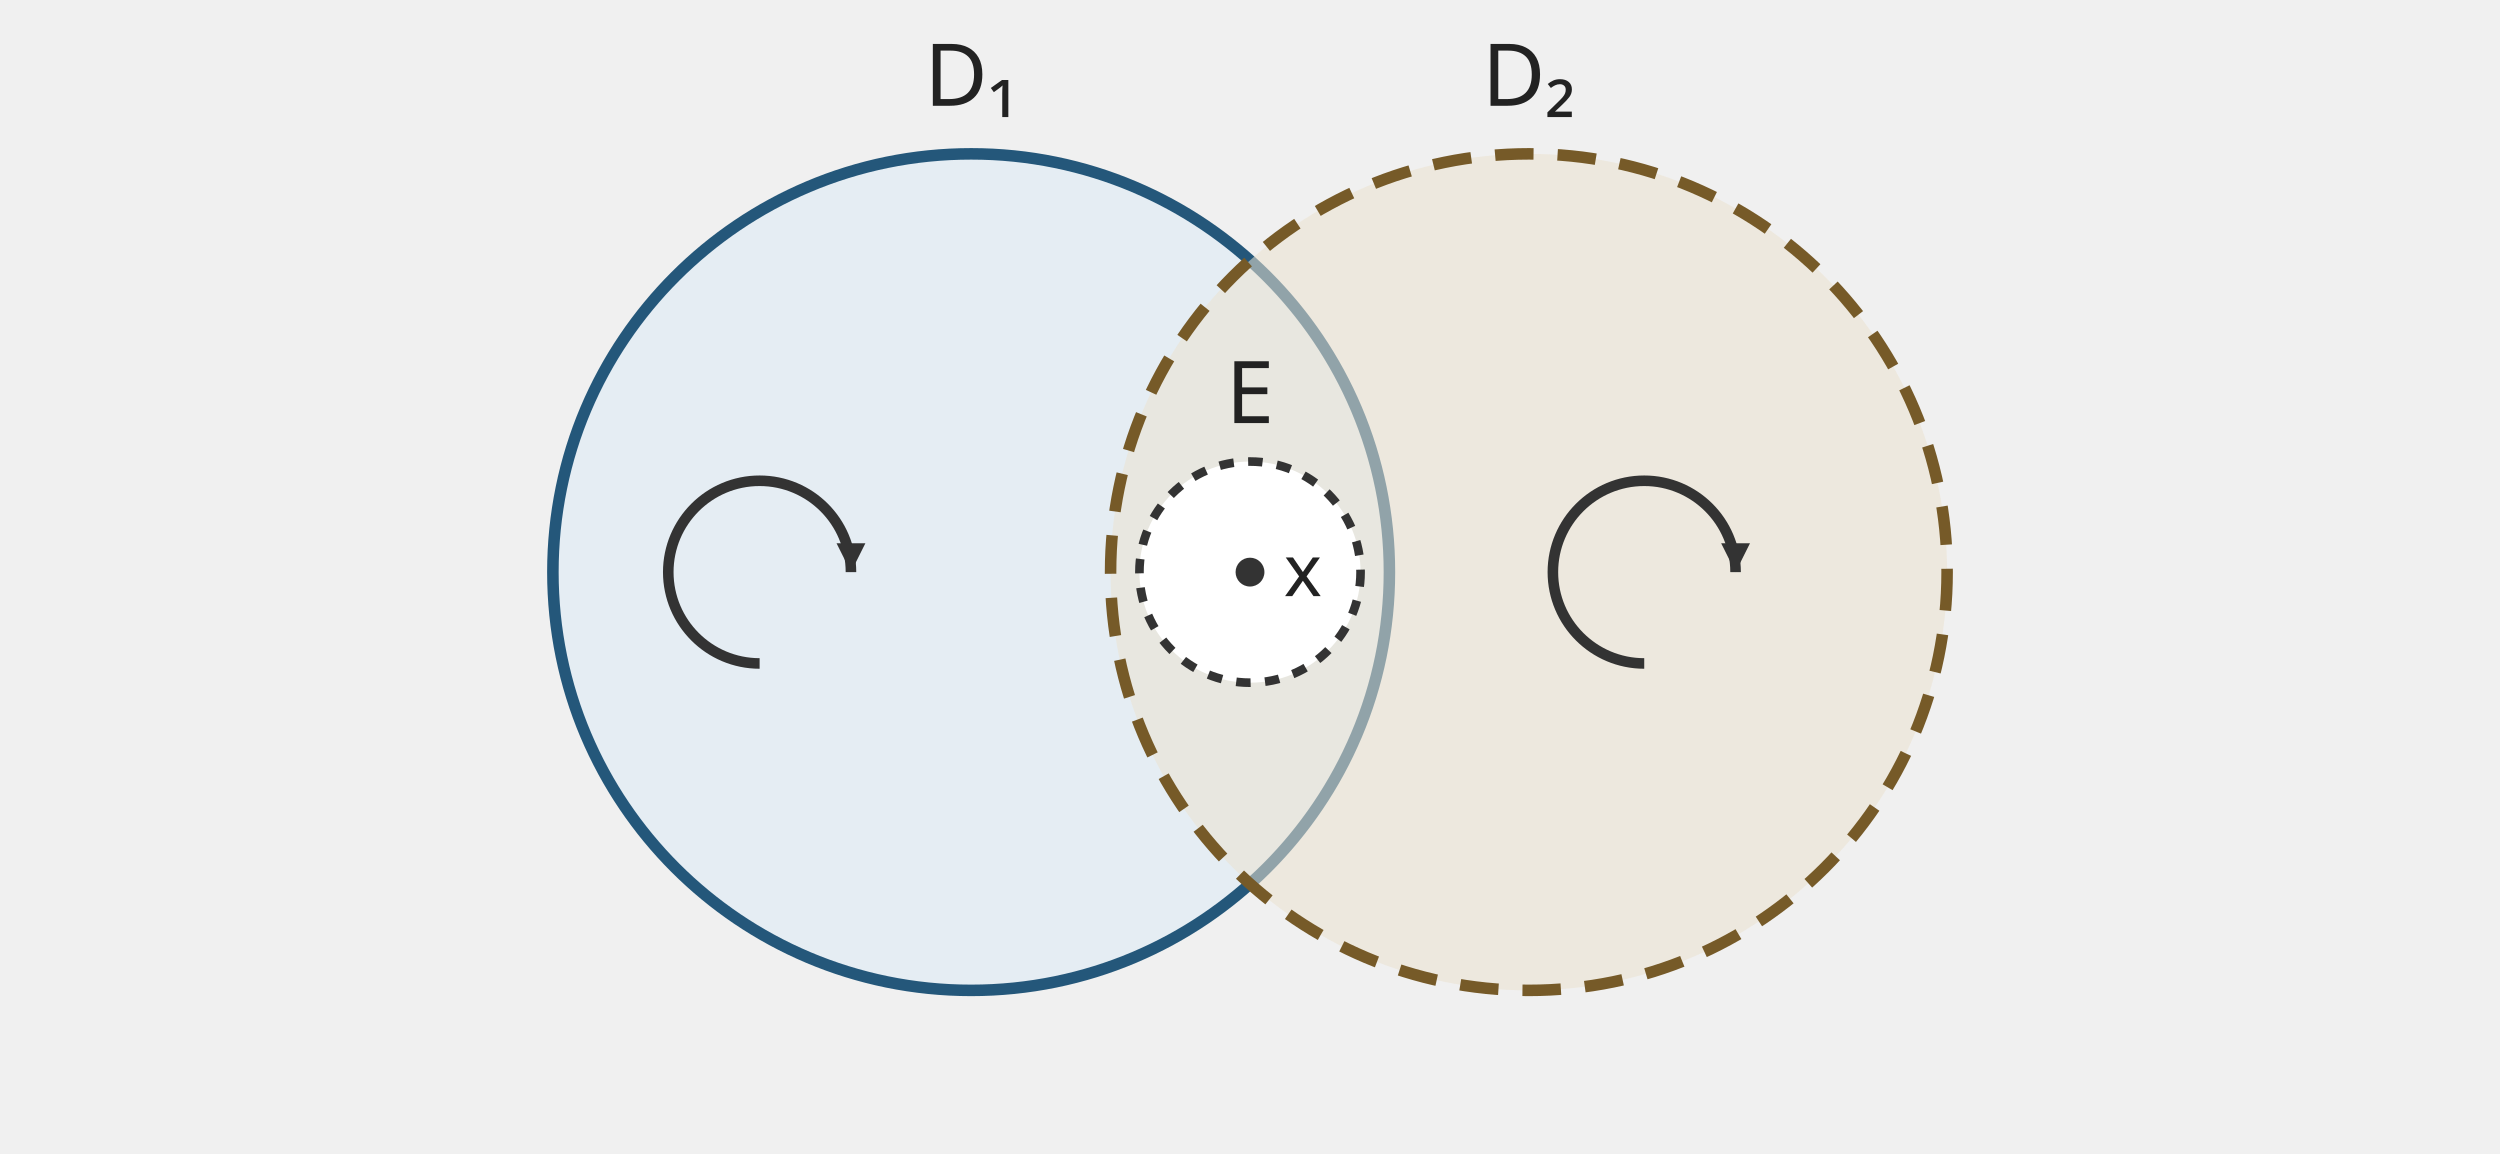
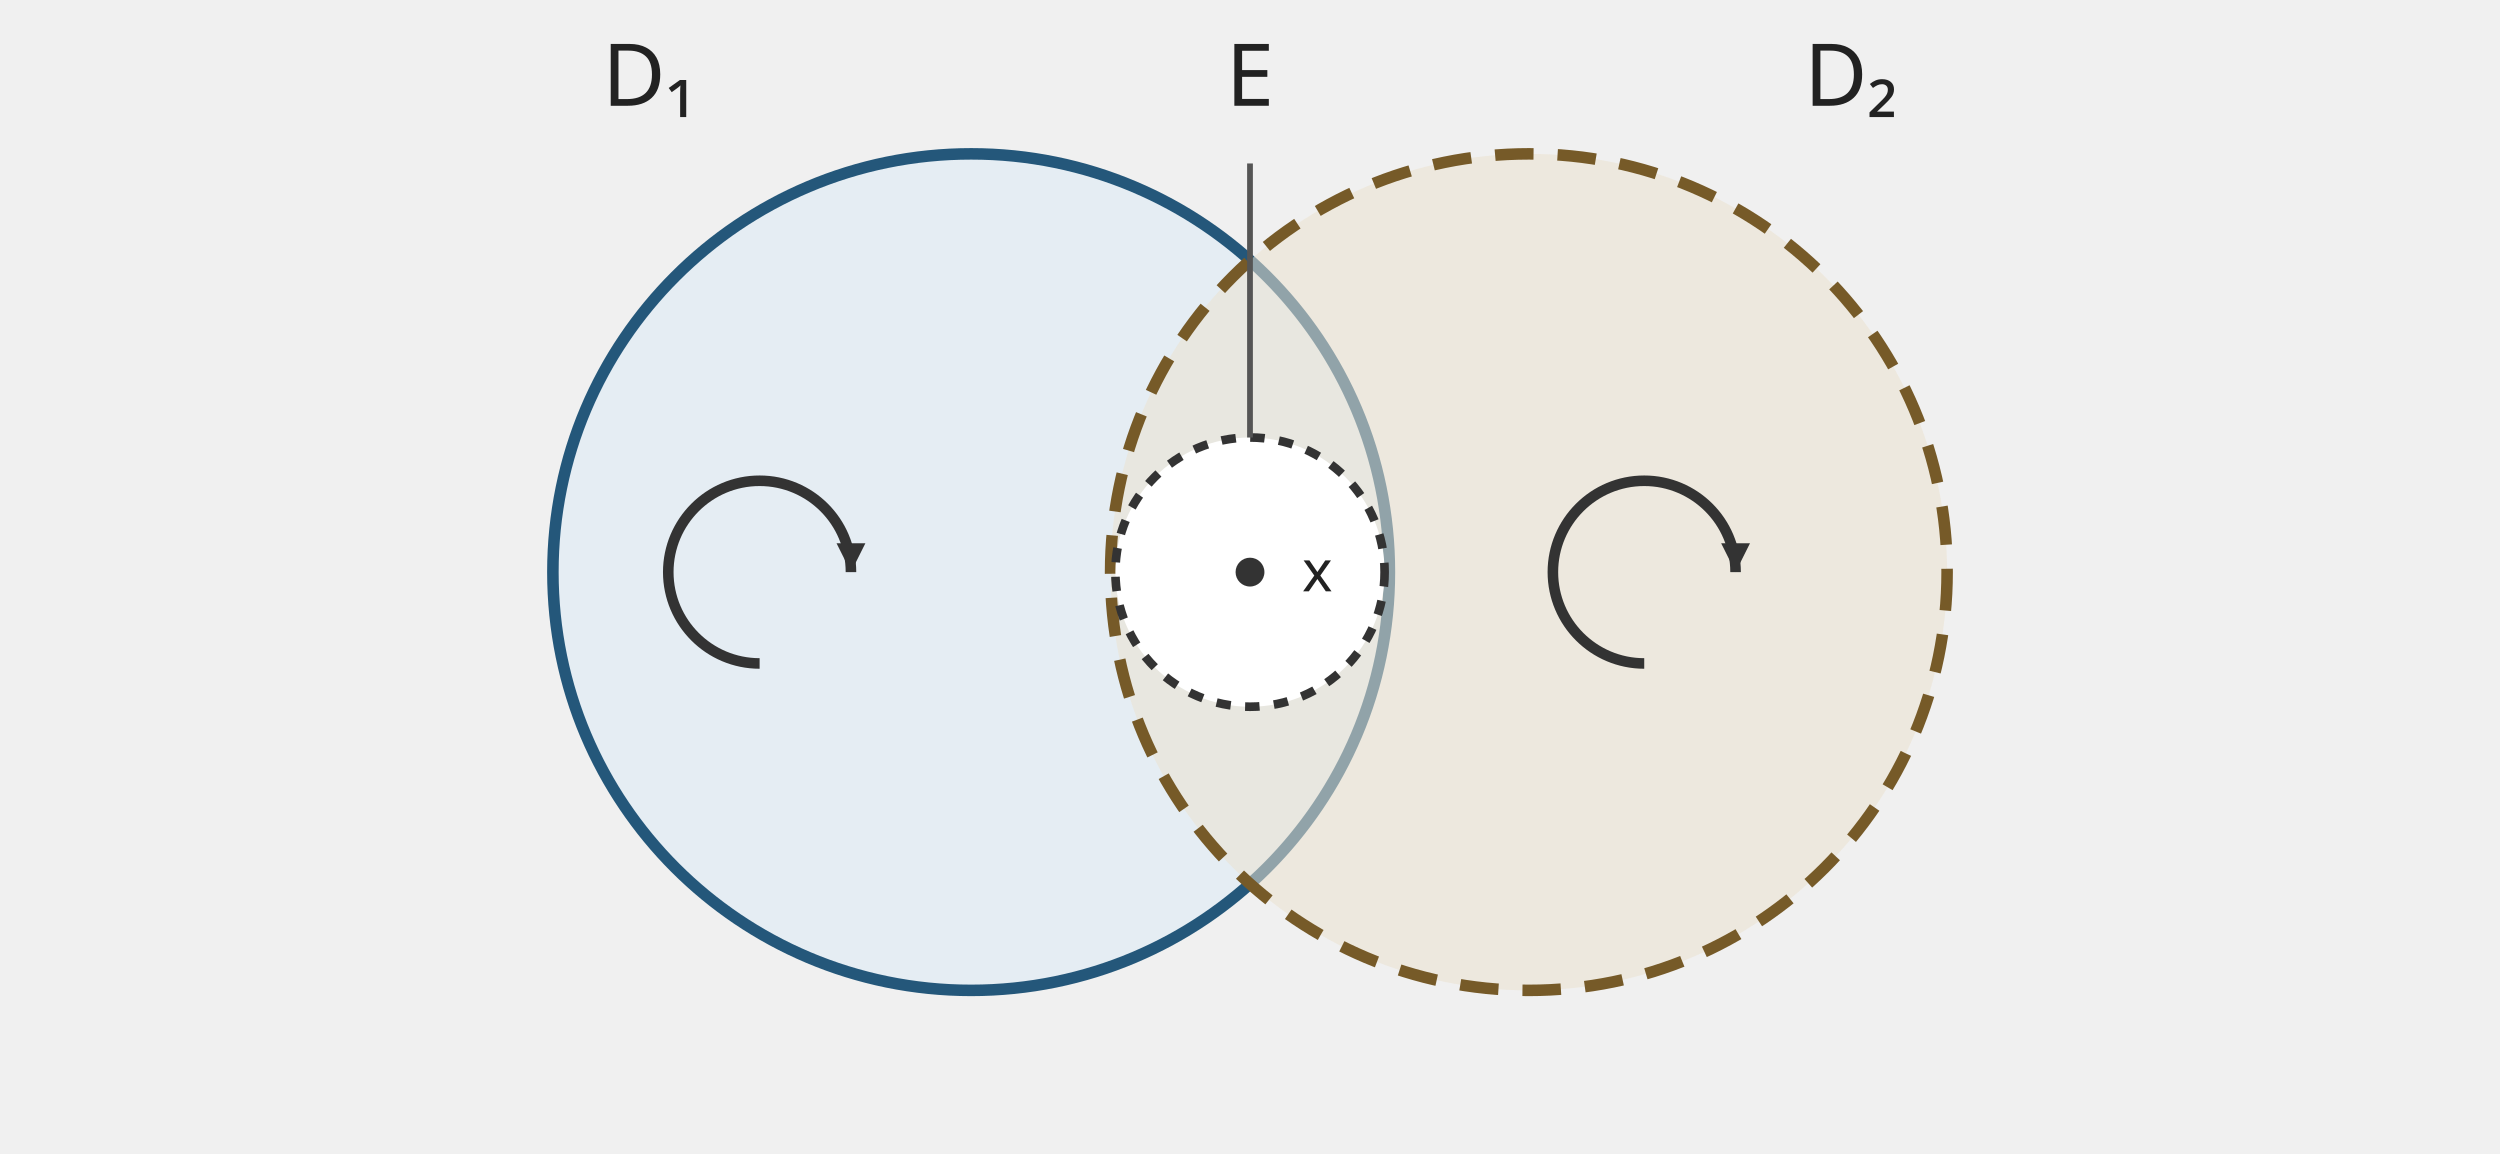
<svg xmlns="http://www.w3.org/2000/svg" viewBox="0 0 520 240" data-layout-lint="strict">
  <defs>
    <marker id="a" markerWidth="8" markerHeight="8" refX="6" refY="3" orient="auto" markerUnits="userSpaceOnUse">
      <path d="M0 0 L6 3 L0 6 Z" fill="#333" />
    </marker>
  </defs>
  <circle cx="202" cy="119" r="87" fill="#dceaf6" fill-opacity="0.55" stroke="#24577a" stroke-width="2.4" />
  <circle cx="318" cy="119" r="87" fill="#eae2cf" fill-opacity="0.55" stroke="#765a28" stroke-width="2.4" stroke-dasharray="8 5" />
-   <circle cx="260" cy="119" r="23" fill="white" stroke="#333" stroke-width="1.8" stroke-dasharray="3 3" />
+   <circle cx="260" cy="119" r="28" fill="white" stroke="#333" stroke-width="1.8" stroke-dasharray="3 3" />
  <circle cx="260" cy="119" r="3" fill="#333" />
  <path d="M158 138 A19 19 0 1 1 177 119" fill="none" stroke="#333" stroke-width="2.2" marker-end="url(#a)" />
  <path d="M342 138 A19 19 0 1 1 361 119" fill="none" stroke="#333" stroke-width="2.2" marker-end="url(#a)" />
+   <path d="M260 34 V91" fill="none" stroke="#555" stroke-width="1.2" />
  <g fill="#222" font-family="sans-serif" font-size="18" text-anchor="middle">
-     <text x="202" y="22">D₁</text>
-     <text x="318" y="22">D₂</text>
-     <text x="260" y="88">E</text>
-     <text x="271" y="124" font-size="15">x</text>
+     <text x="135" y="22">D₁</text>
+     <text x="385" y="22">D₂</text>
+     <text x="260" y="22">E</text>
+     <text x="274" y="123" font-size="12">x</text>
  </g>
</svg>
